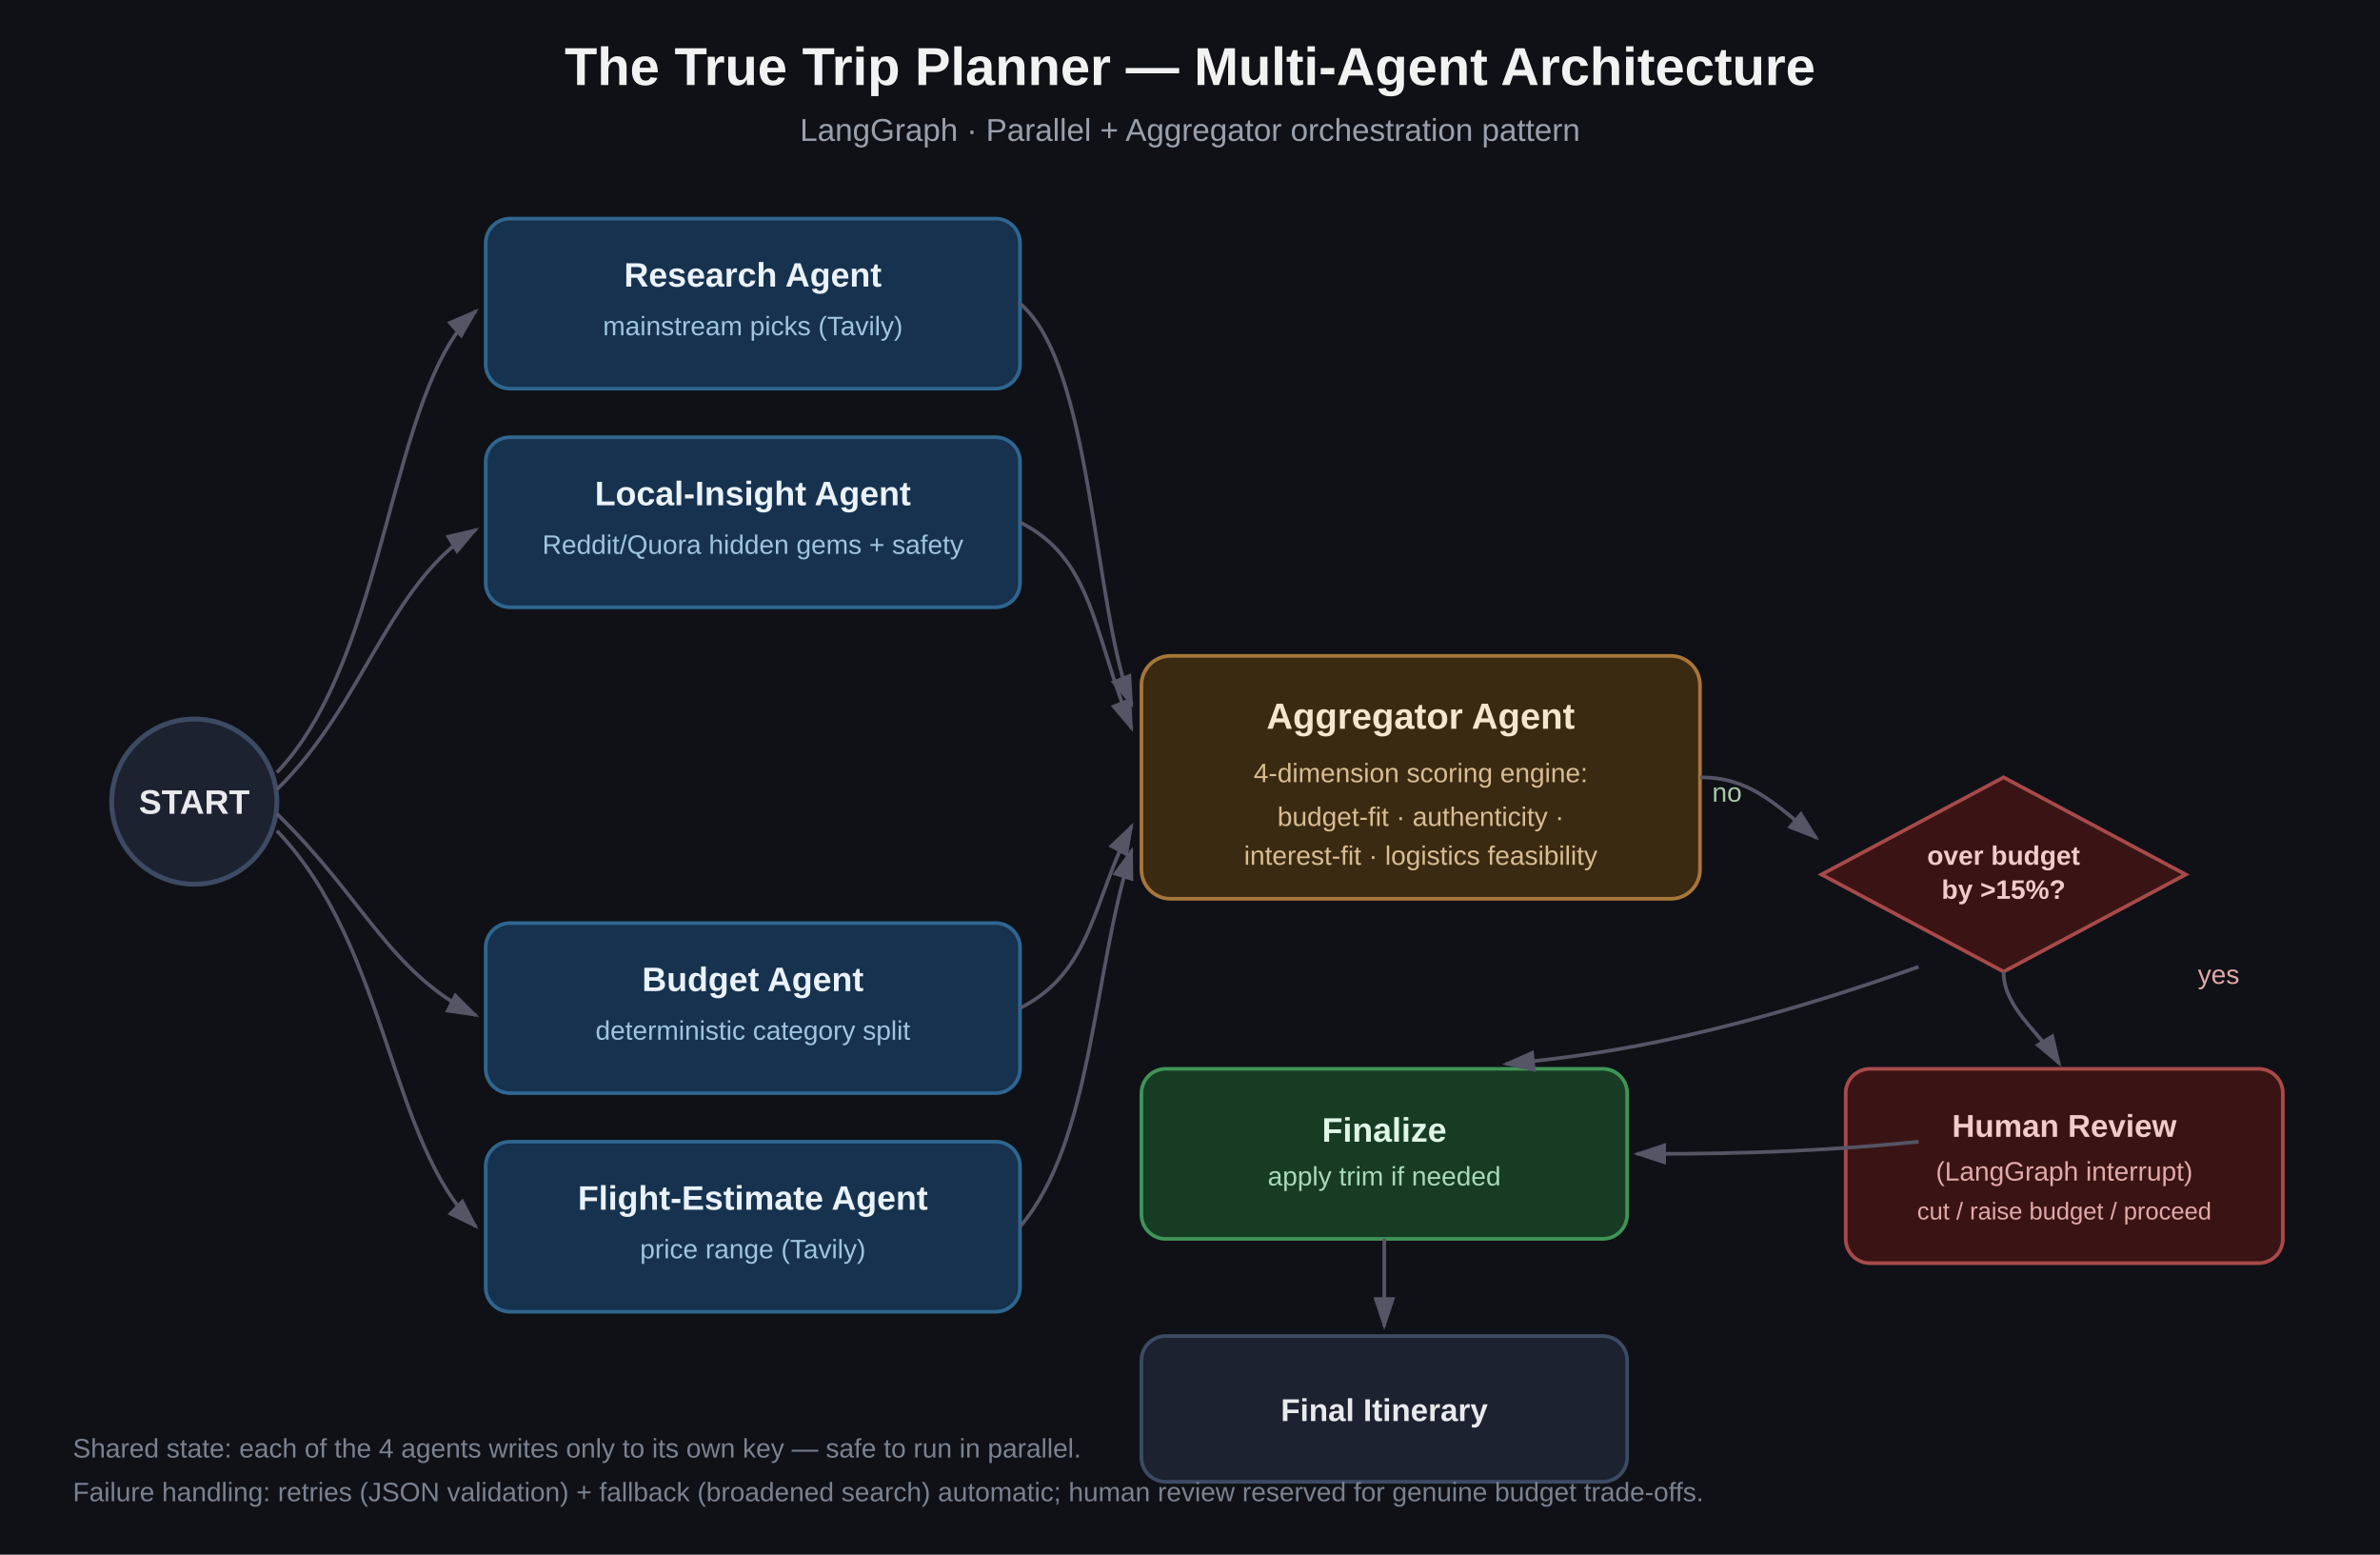
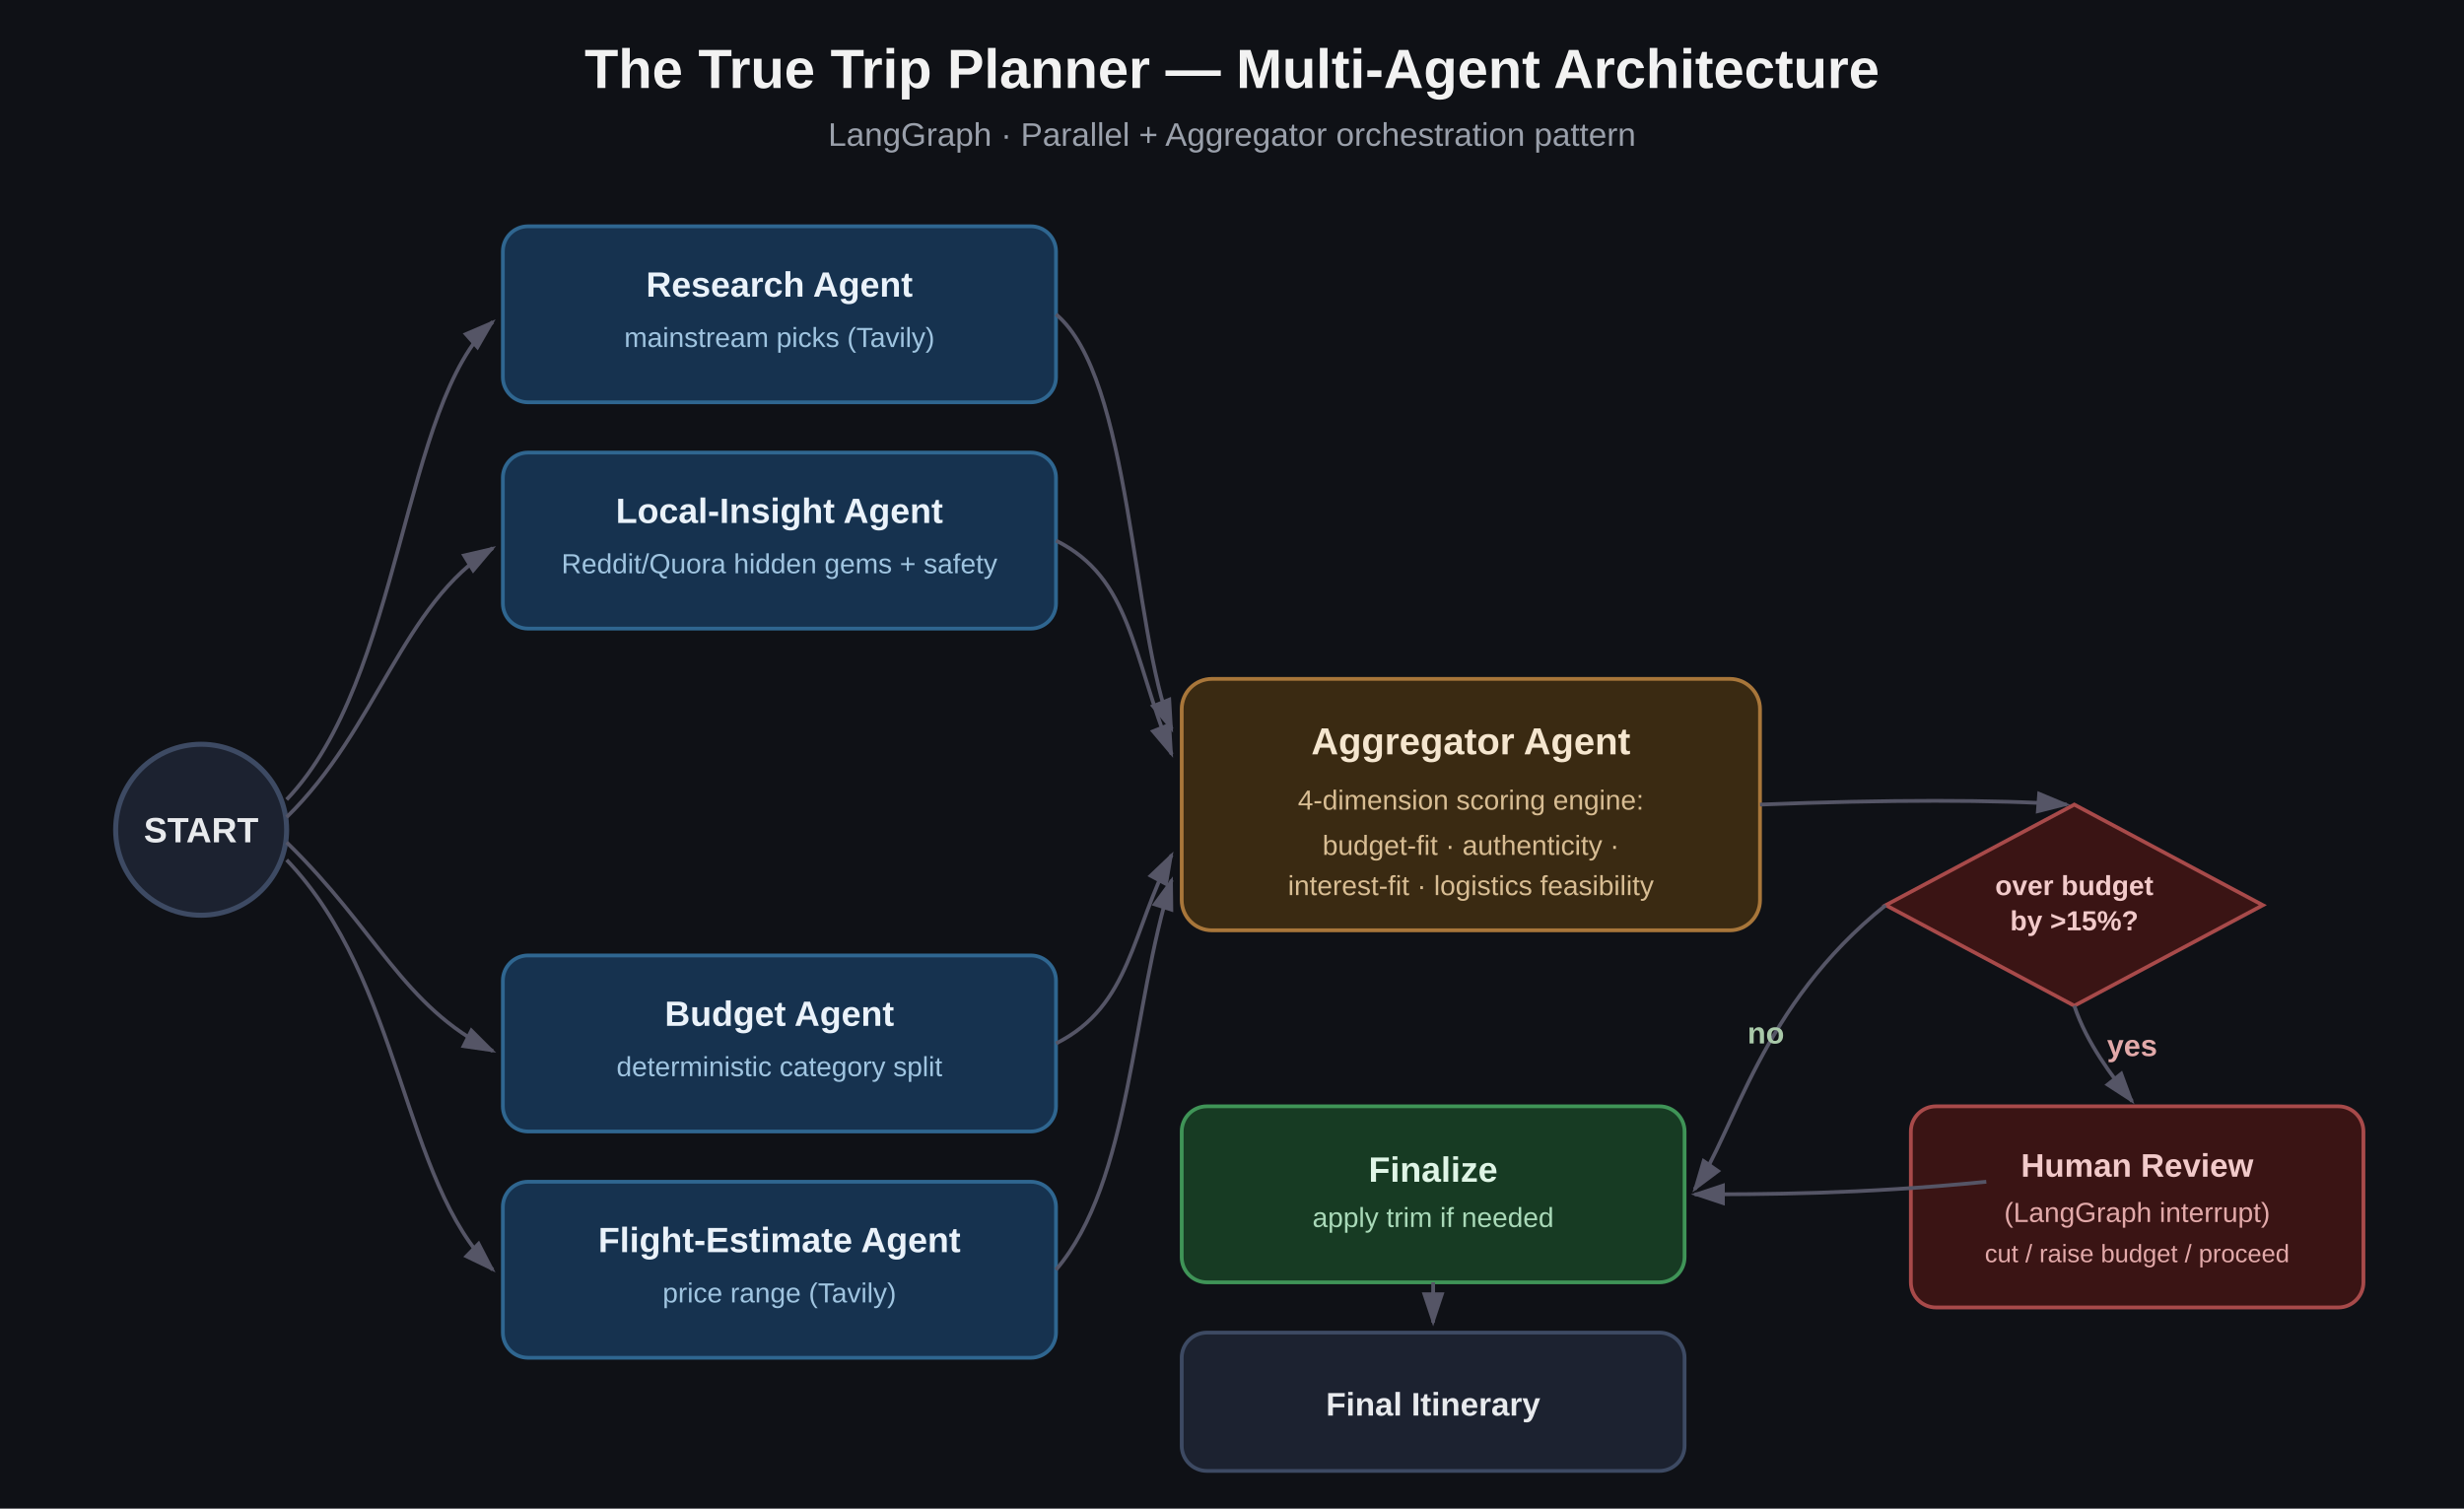
- <svg xmlns="http://www.w3.org/2000/svg" viewBox="0 0 980 640" font-family="Segoe UI, Arial, sans-serif">
+ <svg xmlns="http://www.w3.org/2000/svg" width="980" height="600" viewBox="0 0 980 600" font-family="Segoe UI, Arial, sans-serif" role="img">
  <defs>
    <marker id="arrow" markerWidth="10" markerHeight="10" refX="8" refY="3" orient="auto" markerUnits="strokeWidth">
      <path d="M0,0 L0,6 L9,3 z" fill="#556" />
    </marker>
  </defs>
-   <rect width="980" height="640" fill="#0f1116" />
+   <rect width="980" height="600" fill="#0f1116" />
  <text x="490" y="35" text-anchor="middle" fill="#f2f2f2" font-size="22" font-weight="600">The True Trip Planner — Multi-Agent Architecture</text>
  <text x="490" y="58" text-anchor="middle" fill="#9aa0ab" font-size="13">LangGraph · Parallel + Aggregator orchestration pattern</text>
  <circle cx="80" cy="330" r="34" fill="#1c2230" stroke="#3d4a63" stroke-width="2" />
  <text x="80" y="335" text-anchor="middle" fill="#e8eaed" font-size="14" font-weight="600">START</text>
  <g font-size="14">
    <rect x="200" y="90" width="220" height="70" rx="10" fill="#16324f" stroke="#2f6690" stroke-width="1.5" />
    <text x="310" y="118" text-anchor="middle" fill="#eaf2fa" font-weight="600">Research Agent</text>
    <text x="310" y="138" text-anchor="middle" fill="#9fc4e0" font-size="11">mainstream picks (Tavily)</text>
    <rect x="200" y="180" width="220" height="70" rx="10" fill="#16324f" stroke="#2f6690" stroke-width="1.5" />
    <text x="310" y="208" text-anchor="middle" fill="#eaf2fa" font-weight="600">Local-Insight Agent</text>
    <text x="310" y="228" text-anchor="middle" fill="#9fc4e0" font-size="11">Reddit/Quora hidden gems + safety</text>
    <rect x="200" y="380" width="220" height="70" rx="10" fill="#16324f" stroke="#2f6690" stroke-width="1.5" />
    <text x="310" y="408" text-anchor="middle" fill="#eaf2fa" font-weight="600">Budget Agent</text>
    <text x="310" y="428" text-anchor="middle" fill="#9fc4e0" font-size="11">deterministic category split</text>
    <rect x="200" y="470" width="220" height="70" rx="10" fill="#16324f" stroke="#2f6690" stroke-width="1.5" />
    <text x="310" y="498" text-anchor="middle" fill="#eaf2fa" font-weight="600">Flight-Estimate Agent</text>
    <text x="310" y="518" text-anchor="middle" fill="#9fc4e0" font-size="11">price range (Tavily)</text>
  </g>
  <path d="M114,318 C160,270 160,160 196,128" fill="none" stroke="#556" stroke-width="1.5" marker-end="url(#arrow)" />
  <path d="M114,325 C150,290 160,240 196,218" fill="none" stroke="#556" stroke-width="1.5" marker-end="url(#arrow)" />
  <path d="M114,335 C150,370 160,400 196,418" fill="none" stroke="#556" stroke-width="1.5" marker-end="url(#arrow)" />
  <path d="M114,342 C160,390 160,470 196,505" fill="none" stroke="#556" stroke-width="1.5" marker-end="url(#arrow)" />
  <rect x="470" y="270" width="230" height="100" rx="12" fill="#3a2a12" stroke="#a8763a" stroke-width="1.5" />
  <text x="585" y="300" text-anchor="middle" fill="#f5e6cf" font-weight="700" font-size="15">Aggregator Agent</text>
  <text x="585" y="322" text-anchor="middle" fill="#d8bd93" font-size="11">4-dimension scoring engine:</text>
  <text x="585" y="340" text-anchor="middle" fill="#d8bd93" font-size="11">budget-fit · authenticity ·</text>
  <text x="585" y="356" text-anchor="middle" fill="#d8bd93" font-size="11">interest-fit · logistics feasibility</text>
  <path d="M420,125 C450,150 450,250 466,290" fill="none" stroke="#556" stroke-width="1.5" marker-end="url(#arrow)" />
  <path d="M420,215 C450,230 450,260 466,300" fill="none" stroke="#556" stroke-width="1.5" marker-end="url(#arrow)" />
  <path d="M420,415 C450,400 450,370 466,340" fill="none" stroke="#556" stroke-width="1.5" marker-end="url(#arrow)" />
  <path d="M420,505 C450,470 450,400 466,350" fill="none" stroke="#556" stroke-width="1.5" marker-end="url(#arrow)" />
  <polygon points="825,320 900,360 825,400 750,360" fill="#3a1414" stroke="#a84a4a" stroke-width="1.5" />
  <text x="825" y="356" text-anchor="middle" fill="#f2caca" font-size="11" font-weight="600">over budget</text>
  <text x="825" y="370" text-anchor="middle" fill="#f2caca" font-size="11" font-weight="600">by &gt;15%?</text>
-   <path d="M700,320 C720,320 730,330 748,345" fill="none" stroke="#556" stroke-width="1.5" marker-end="url(#arrow)" />
+   <path d="M700,320 C750,318 795,318 822,320" fill="none" stroke="#556" stroke-width="1.5" marker-end="url(#arrow)" />
+   <path d="M825,400 C830,415 840,428 848,438" fill="none" stroke="#556" stroke-width="1.5" marker-end="url(#arrow)" />
+   <text x="838" y="420" fill="#e2a9a9" font-size="12" font-weight="600">yes</text>
+   <path d="M750,360 C700,400 690,450 674,473" fill="none" stroke="#556" stroke-width="1.5" marker-end="url(#arrow)" />
+   <text x="695" y="415" fill="#a9c9a9" font-size="12" font-weight="600">no</text>
  <rect x="760" y="440" width="180" height="80" rx="10" fill="#3a1414" stroke="#a84a4a" stroke-width="1.5" />
  <text x="850" y="468" text-anchor="middle" fill="#f2caca" font-weight="600" font-size="13">Human Review</text>
  <text x="850" y="486" text-anchor="middle" fill="#e2a9a9" font-size="11">(LangGraph interrupt)</text>
  <text x="850" y="502" text-anchor="middle" fill="#e2a9a9" font-size="10">cut / raise budget / proceed</text>
-   <text x="905" y="405" fill="#e2a9a9" font-size="11">yes</text>
-   <path d="M825,400 C825,415 840,425 848,438" fill="none" stroke="#556" stroke-width="1.5" marker-end="url(#arrow)" />
+   <path d="M790,470 C740,475 700,475 674,475" fill="none" stroke="#556" stroke-width="1.5" marker-end="url(#arrow)" />
  <rect x="470" y="440" width="200" height="70" rx="10" fill="#173b23" stroke="#3f9457" stroke-width="1.5" />
  <text x="570" y="470" text-anchor="middle" fill="#dff5e6" font-weight="600" font-size="14">Finalize</text>
  <text x="570" y="488" text-anchor="middle" fill="#a9d9b8" font-size="11">apply trim if needed</text>
-   <text x="705" y="330" fill="#a9c9a9" font-size="11">no</text>
-   <path d="M790,398 C700,430 650,435 620,438" fill="none" stroke="#556" stroke-width="1.5" marker-end="url(#arrow)" />
-   <path d="M790,470 C740,475 700,475 674,475" fill="none" stroke="#556" stroke-width="1.5" marker-end="url(#arrow)" />
-   <rect x="470" y="550" width="200" height="60" rx="10" fill="#1c2230" stroke="#3d4a63" stroke-width="1.5" />
-   <text x="570" y="585" text-anchor="middle" fill="#e8eaed" font-weight="600" font-size="13">Final Itinerary</text>
-   <path d="M570,510 L570,546" fill="none" stroke="#556" stroke-width="1.5" marker-end="url(#arrow)" />
-   <text x="30" y="600" fill="#7a8290" font-size="11">Shared state: each of the 4 agents writes only to its own key — safe to run in parallel.</text>
-   <text x="30" y="618" fill="#7a8290" font-size="11">Failure handling: retries (JSON validation) + fallback (broadened search) automatic; human review reserved for genuine budget trade-offs.</text>
+   <rect x="470" y="530" width="200" height="55" rx="10" fill="#1c2230" stroke="#3d4a63" stroke-width="1.5" />
+   <text x="570" y="563" text-anchor="middle" fill="#e8eaed" font-weight="600" font-size="13">Final Itinerary</text>
+   <path d="M570,510 L570,526" fill="none" stroke="#556" stroke-width="1.5" marker-end="url(#arrow)" />
</svg>
